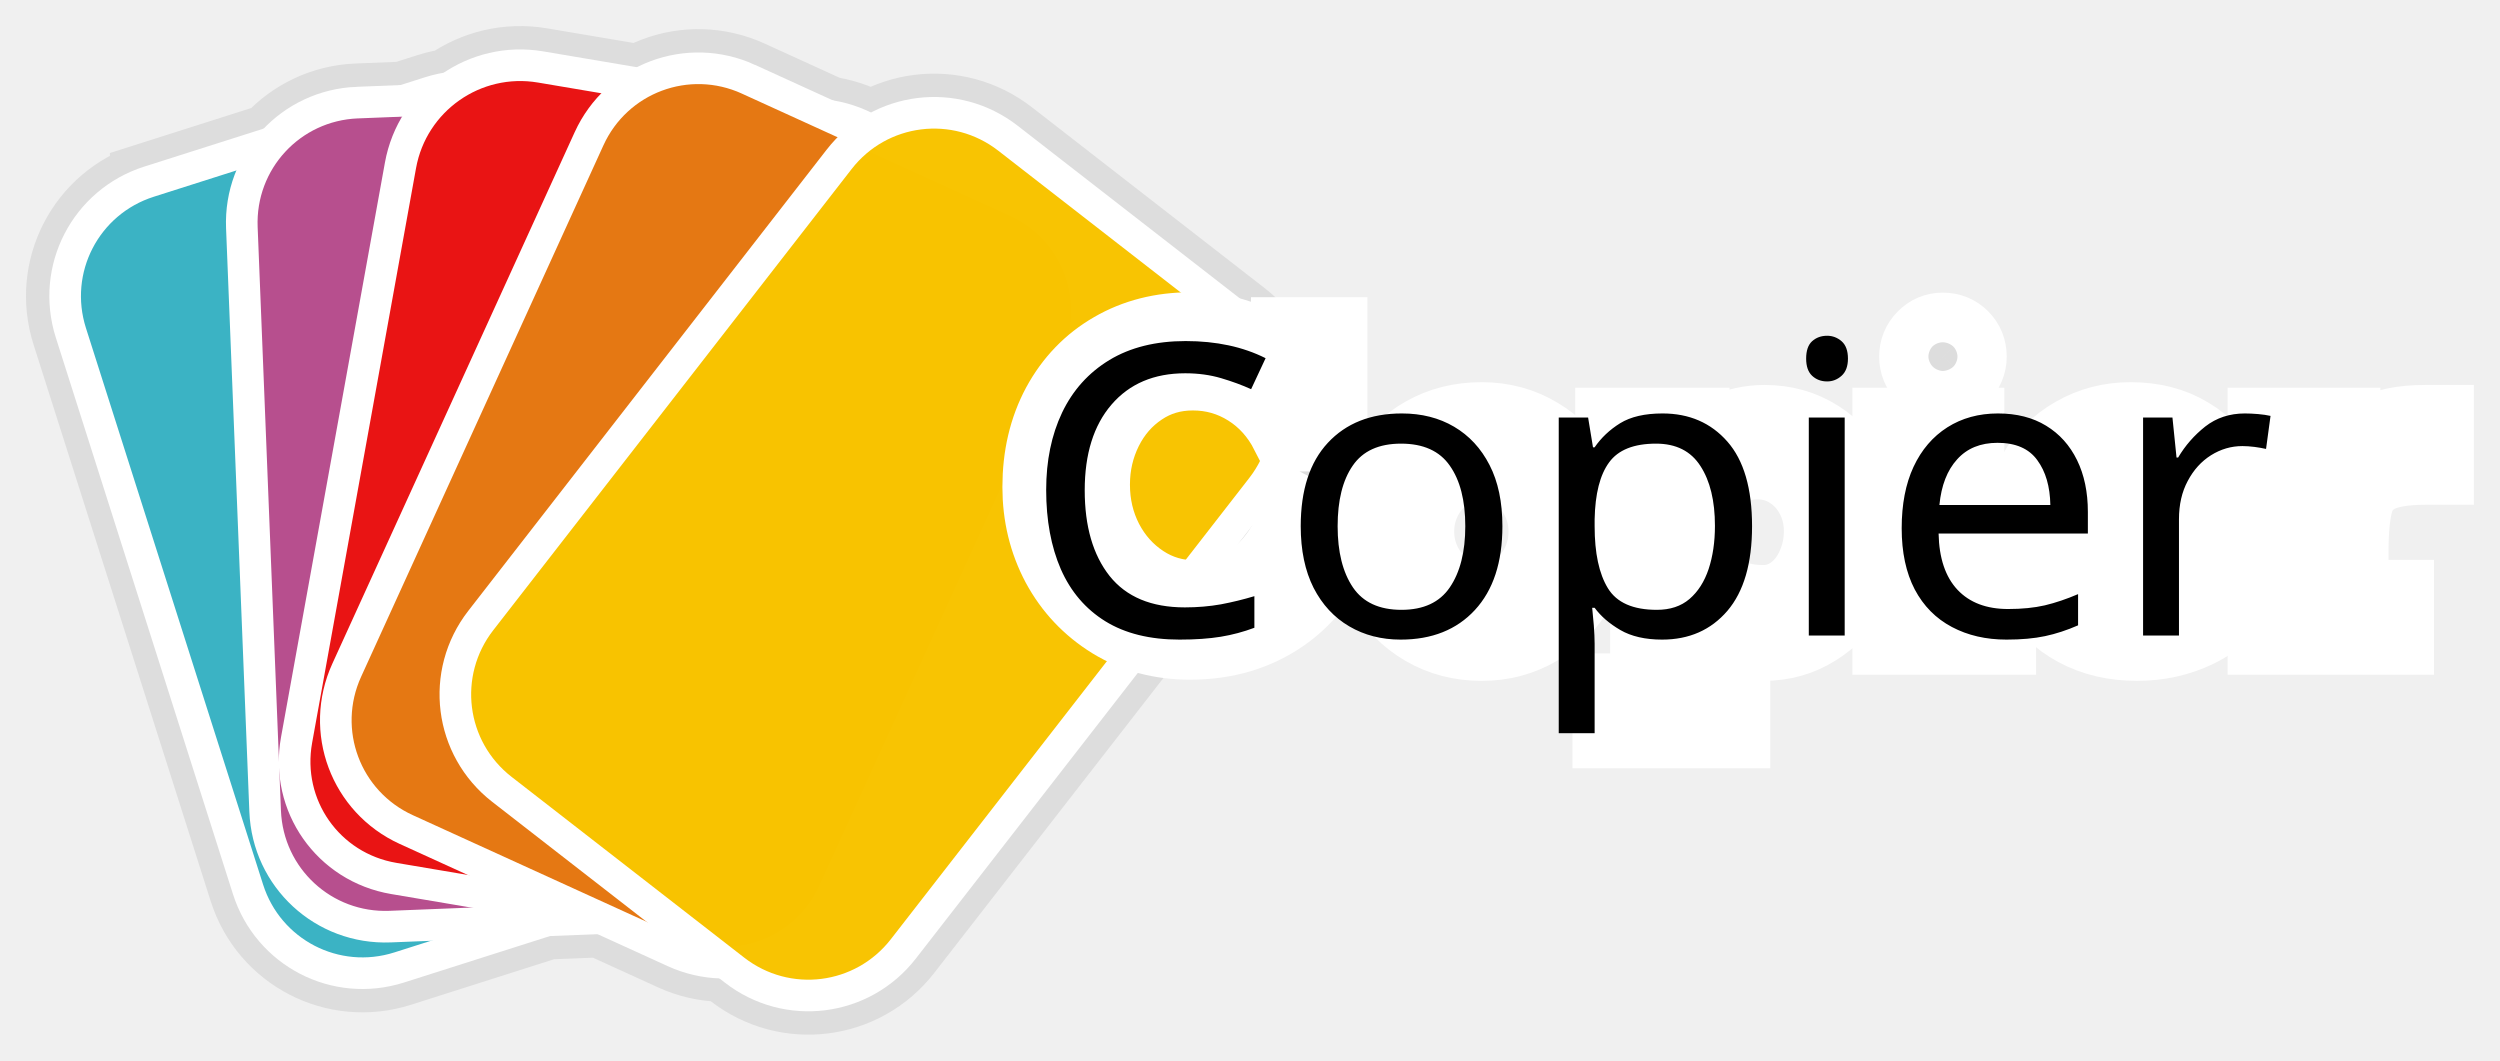
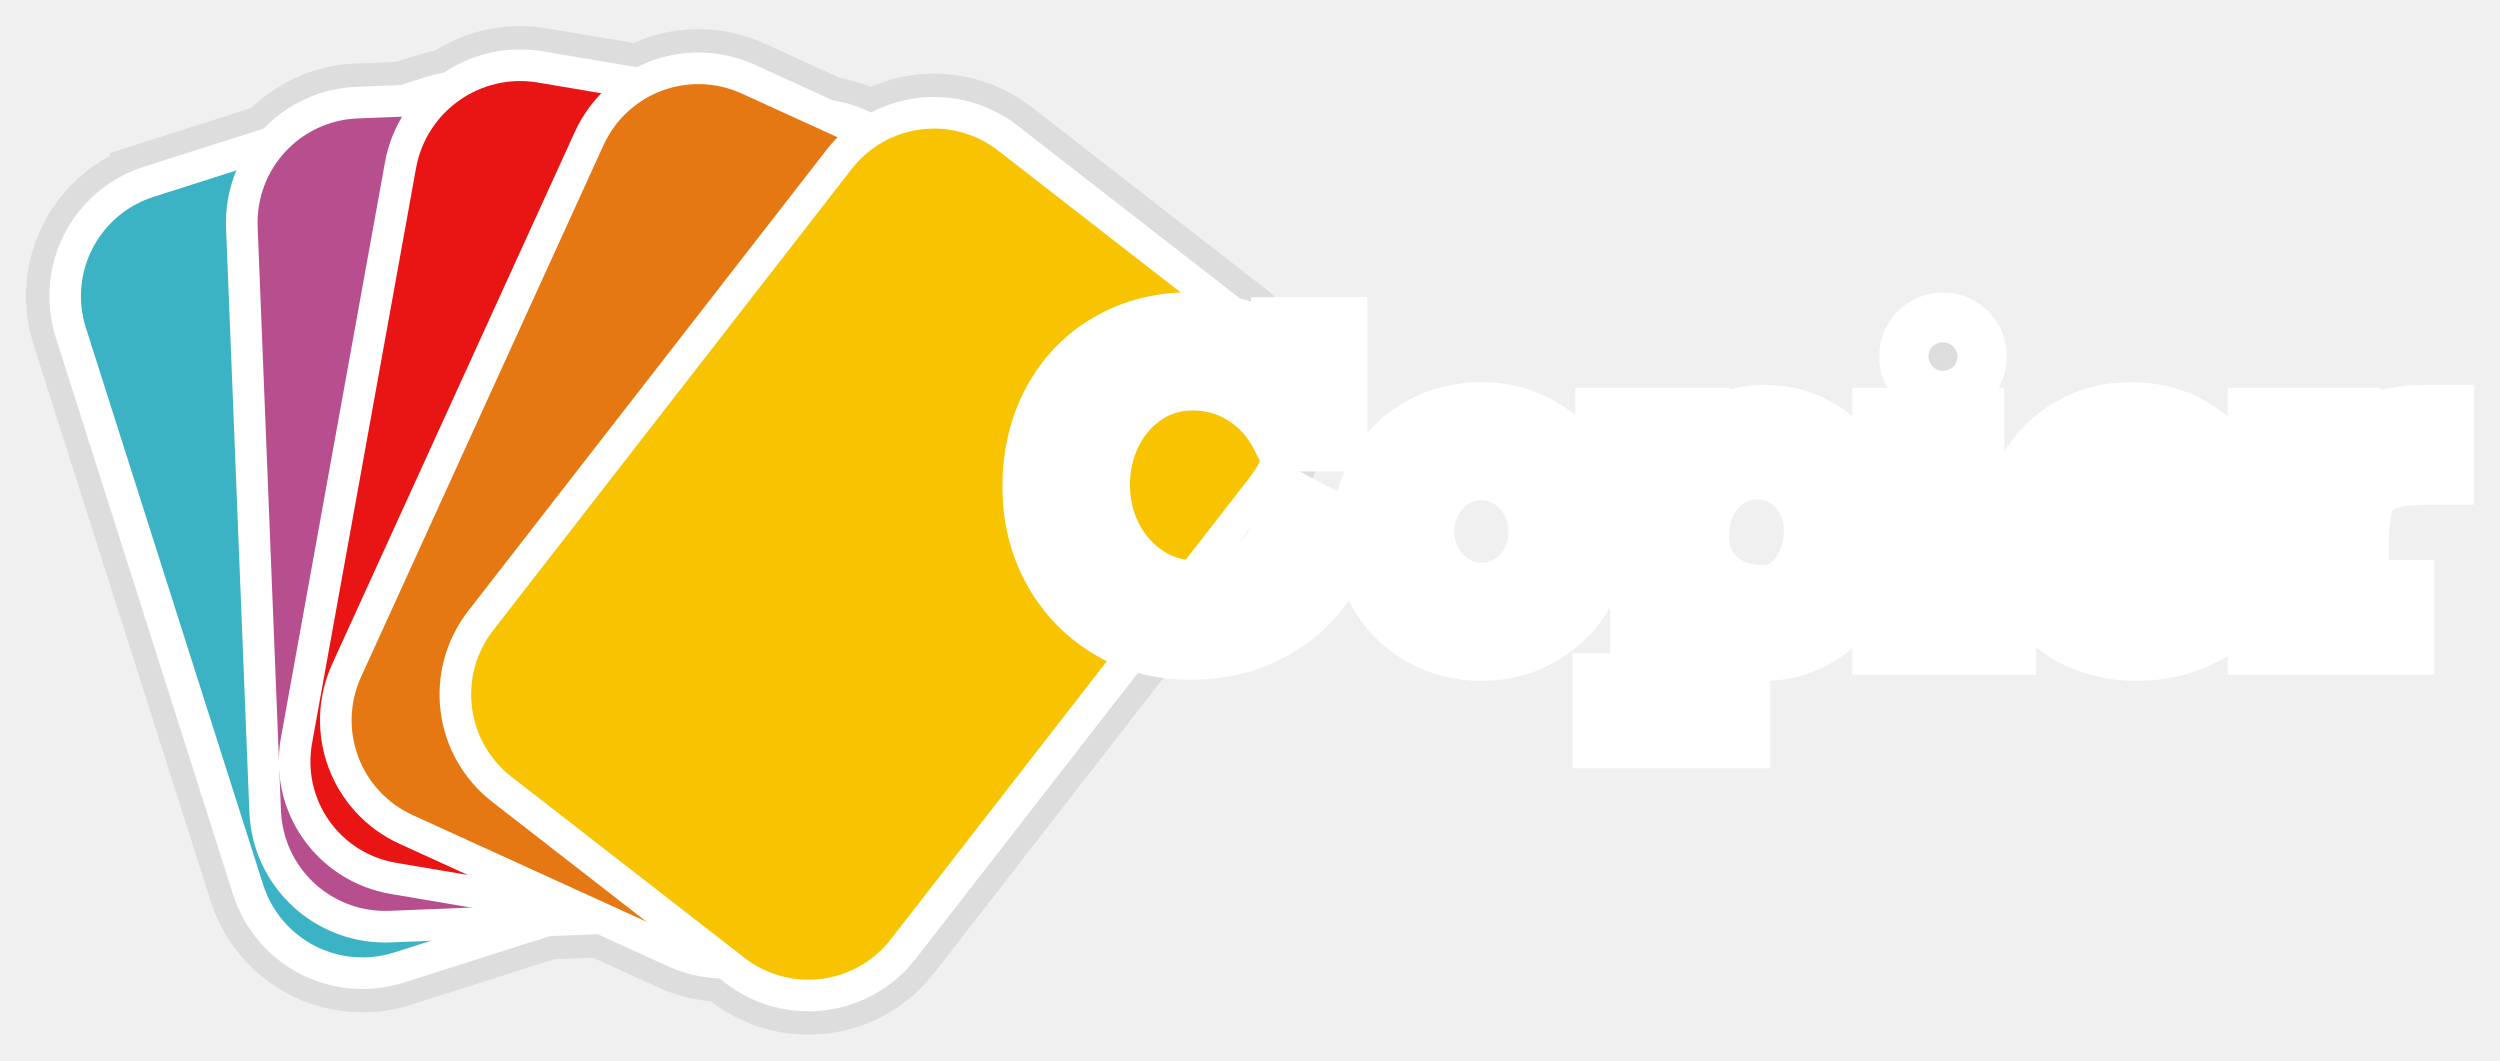
<svg xmlns="http://www.w3.org/2000/svg" viewBox="0 0 191.555 81.254" version="1.1" id="svg3773" width="191.555" height="81.254">
  <defs id="defs3777" />
  <g id="g4609" transform="translate(-46.01783,-64.60046)">
    <path id="path3789" style="fill:#dddddd;fill-opacity:1;stroke:#dddddd;stroke-width:6;stroke-miterlimit:4;stroke-dasharray:none;stroke-opacity:1" d="m 123.25,75.191 17.817,13.845 c 4.033,3.134 4.757,8.905 1.623,12.938 l -27.457,35.333 c -3.134,4.033 -8.905,4.757 -12.938,1.623 L 84.478,125.085 c -4.033,-3.134 -4.757,-8.905 -1.623,-12.938 L 110.312,76.814 c 3.134,-4.033 8.905,-4.757 12.938,-1.623 z m -19.884,-4.52 20.53,9.362 c 4.648,2.119 6.683,7.567 4.564,12.214 l -18.565,40.714 c -2.119,4.648 -7.567,6.683 -12.214,4.564 l -20.53,-9.362 c -4.648,-2.119 -6.683,-7.567 -4.564,-12.214 L 91.151,75.235 c 2.119,-4.648 7.567,-6.683 12.215,-4.564 z m -15.93,-0.941 22.248,3.761 c 5.036,0.851 8.359,5.584 7.451,10.61 l -7.962,44.033 c -0.909,5.026 -5.695,8.387 -10.732,7.536 L 76.193,131.909 c -5.036,-0.852 -8.359,-5.584 -7.451,-10.61 l 7.962,-44.033 c 0.909,-5.026 5.695,-8.387 10.732,-7.536 z m -14.042,2.732 22.546,-0.9 c 5.104,-0.204 9.377,3.741 9.581,8.845 l 1.785,44.711 c 0.204,5.104 -3.741,9.377 -8.845,9.581 l -22.546,0.9 c -5.104,0.204 -9.377,-3.741 -9.581,-8.845 L 64.549,82.043 c -0.204,-5.104 3.741,-9.377 8.845,-9.581 z m -15.956,6.057 21.501,-6.843 c 4.867,-1.549 10.033,1.122 11.582,5.989 l 13.571,42.639 c 1.549,4.867 -1.122,10.033 -5.989,11.582 l -21.501,6.843 c -4.867,1.549 -10.033,-1.122 -11.582,-5.989 L 51.449,90.102 c -1.549,-4.867 1.122,-10.033 5.989,-11.582 z" />
    <g id="g3771" transform="translate(-0.801806,-1.585199)">
      <path id="path3761" style="fill:#3bb3c4;fill-opacity:1;stroke:#ffffff;stroke-width:2.422;stroke-miterlimit:4;stroke-dasharray:none;stroke-opacity:1" d="m 58.241,80.105 21.501,-6.843 c 4.867,-1.549 10.033,1.122 11.582,5.989 l 13.571,42.639 c 1.549,4.867 -1.122,10.033 -5.989,11.582 l -21.501,6.843 c -4.867,1.549 -10.033,-1.122 -11.582,-5.989 L 52.251,91.687 C 50.702,86.82 53.373,81.654 58.241,80.105 Z" />
      <path id="path3763" style="fill:#b74f8e;fill-opacity:1;stroke:#ffffff;stroke-width:2.422;stroke-miterlimit:4;stroke-dasharray:none;stroke-opacity:1" d="m 74.196,74.048 22.546,-0.9 c 5.104,-0.204 9.377,3.741 9.581,8.845 l 1.785,44.711 c 0.204,5.104 -3.741,9.377 -8.845,9.581 l -22.546,0.9 c -5.104,0.204 -9.377,-3.741 -9.581,-8.845 L 65.351,83.628 c -0.204,-5.104 3.741,-9.377 8.845,-9.581 z" />
      <path id="path3765" style="fill:#e91414;fill-opacity:1;stroke:#ffffff;stroke-width:2.422;stroke-miterlimit:4;stroke-dasharray:none;stroke-opacity:1" d="m 88.238,71.316 22.248,3.761 c 5.036,0.851 8.359,5.584 7.451,10.61 l -7.962,44.033 c -0.909,5.026 -5.695,8.387 -10.732,7.536 l -22.248,-3.761 c -5.036,-0.852 -8.359,-5.584 -7.451,-10.61 l 7.962,-44.033 c 0.909,-5.026 5.695,-8.387 10.732,-7.536 z" />
      <path id="path3767" style="fill:#e57813;fill-opacity:1;stroke:#ffffff;stroke-width:2.422;stroke-miterlimit:4;stroke-dasharray:none;stroke-opacity:1" d="m 104.167,72.257 20.53,9.362 c 4.648,2.119 6.683,7.567 4.564,12.214 l -18.565,40.714 c -2.119,4.648 -7.567,6.683 -12.214,4.564 l -20.53,-9.362 c -4.648,-2.119 -6.683,-7.567 -4.564,-12.214 L 91.953,76.82 c 2.119,-4.648 7.567,-6.683 12.215,-4.564 z" />
      <path id="path3769" style="fill:#f8c301;fill-opacity:0.991;stroke:#ffffff;stroke-width:2.422;stroke-miterlimit:4;stroke-dasharray:none;stroke-opacity:1" d="m 124.052,76.776 17.817,13.845 c 4.033,3.134 4.757,8.905 1.623,12.938 l -27.457,35.333 c -3.134,4.033 -8.905,4.757 -12.938,1.623 L 85.28,126.67 c -4.033,-3.134 -4.757,-8.905 -1.623,-12.938 L 111.114,78.399 c 3.134,-4.033 8.905,-4.757 12.938,-1.623 z" />
    </g>
  </g>
  <g id="g4656" transform="translate(-22)">
    <g transform="translate(40)" id="text4617" style="font-style:normal;font-variant:normal;font-weight:normal;font-stretch:normal;font-size:31.156px;line-height:1.25;font-family:Rockwell;-inkscape-font-specification:'Rockwell, Normal';font-variant-ligatures:normal;font-variant-caps:normal;font-variant-numeric:normal;font-feature-settings:normal;text-align:start;letter-spacing:0px;word-spacing:0px;writing-mode:lr-tb;text-anchor:start;fill:#dddddd;fill-opacity:1;stroke:#ffffff;stroke-width:6;stroke-miterlimit:4;stroke-dasharray:none;stroke-opacity:1" aria-label="Copier">
      <path id="path4619" style="font-style:normal;font-variant:normal;font-weight:normal;font-stretch:normal;font-size:31.156px;font-family:Rockwell;-inkscape-font-specification:'Rockwell, Normal';font-variant-ligatures:normal;font-variant-caps:normal;font-variant-numeric:normal;font-feature-settings:normal;text-align:start;writing-mode:lr-tb;text-anchor:start;fill:#dddddd;fill-opacity:1;stroke:#ffffff;stroke-width:6;stroke-miterlimit:4;stroke-dasharray:none;stroke-opacity:1" d="m 80.853,28.297 v -2.525 h 2.921 v 7.348 h -2.982 q -1.126,-2.206 -3.088,-3.438 -1.962,-1.232 -4.305,-1.232 -2.267,0 -4.047,1.202 -1.78,1.187 -2.784,3.195 -0.989,1.993 -0.989,4.29 0,2.373 1.034,4.381 1.05,2.008 2.875,3.21 1.826,1.202 4.062,1.202 2.754,0 4.868,-1.673 2.115,-1.689 3.088,-4.777 l 2.921,1.552 q -1.187,3.834 -4.199,5.948 -2.997,2.099 -7.043,2.099 -3.332,0 -5.918,-1.582 -2.586,-1.597 -4.031,-4.275 -1.43,-2.693 -1.43,-5.903 0,-3.484 1.46,-6.207 1.476,-2.723 4.062,-4.214 2.586,-1.506 5.918,-1.506 2.236,0 4.123,0.745 1.886,0.745 3.484,2.16 z" />
      <path id="path4621" style="font-style:normal;font-variant:normal;font-weight:normal;font-stretch:normal;font-size:31.156px;font-family:Rockwell;-inkscape-font-specification:'Rockwell, Normal';font-variant-ligatures:normal;font-variant-caps:normal;font-variant-numeric:normal;font-feature-settings:normal;text-align:start;writing-mode:lr-tb;text-anchor:start;fill:#dddddd;fill-opacity:1;stroke:#ffffff;stroke-width:6;stroke-miterlimit:4;stroke-dasharray:none;stroke-opacity:1" d="m 103.916,40.726 q 0,2.328 -1.111,4.26 -1.111,1.932 -3.027,3.058 -1.917,1.126 -4.244,1.126 -2.404,0 -4.336,-1.126 -1.932,-1.126 -3.012,-3.058 -1.065,-1.932 -1.065,-4.26 0,-2.434 1.065,-4.351 1.08,-1.917 2.997,-2.997 1.917,-1.095 4.351,-1.095 2.358,0 4.275,1.156 1.917,1.141 3.012,3.073 1.095,1.932 1.095,4.214 z m -8.382,5.385 q 1.4,0 2.571,-0.73 1.171,-0.73 1.826,-1.962 0.654,-1.232 0.654,-2.693 0,-1.43 -0.654,-2.662 -0.654,-1.232 -1.826,-1.978 -1.171,-0.761 -2.601,-0.761 -1.4,0 -2.571,0.745 -1.171,0.73 -1.841,1.978 -0.669,1.247 -0.669,2.677 0,1.43 0.669,2.677 0.669,1.247 1.856,1.978 1.187,0.73 2.586,0.73 z" />
      <path id="path4623" style="font-style:normal;font-variant:normal;font-weight:normal;font-stretch:normal;font-size:31.156px;font-family:Rockwell;-inkscape-font-specification:'Rockwell, Normal';font-variant-ligatures:normal;font-variant-caps:normal;font-variant-numeric:normal;font-feature-settings:normal;text-align:start;writing-mode:lr-tb;text-anchor:start;fill:#dddddd;fill-opacity:1;stroke:#ffffff;stroke-width:6;stroke-miterlimit:4;stroke-dasharray:none;stroke-opacity:1" d="m 124.955,40.787 q 0,2.236 -1.034,4.184 -1.034,1.947 -2.83,3.073 -1.78,1.126 -3.955,1.126 -3.21,0 -5.614,-2.464 v 6.359 h 3.119 v 2.799 h -9.158 v -2.799 h 2.89 V 35.523 h -2.677 v -2.814 h 5.826 v 2.556 q 1.187,-1.4 2.617,-2.084 1.43,-0.685 3.058,-0.685 2.267,0 4.031,1.126 1.765,1.111 2.738,3.012 0.989,1.902 0.989,4.153 z m -7.865,5.507 q 1.308,0 2.358,-0.761 1.05,-0.761 1.643,-2.069 0.593,-1.308 0.593,-2.769 0,-1.476 -0.654,-2.708 -0.654,-1.247 -1.795,-1.978 -1.141,-0.745 -2.571,-0.745 -1.491,0 -2.677,0.791 -1.187,0.776 -1.841,2.069 -0.654,1.293 -0.654,2.845 0,2.495 1.567,3.91 1.582,1.415 4.031,1.415 z" />
      <path id="path4625" style="font-style:normal;font-variant:normal;font-weight:normal;font-stretch:normal;font-size:31.156px;font-family:Rockwell;-inkscape-font-specification:'Rockwell, Normal';font-variant-ligatures:normal;font-variant-caps:normal;font-variant-numeric:normal;font-feature-settings:normal;text-align:start;writing-mode:lr-tb;text-anchor:start;fill:#dddddd;fill-opacity:1;stroke:#ffffff;stroke-width:6;stroke-miterlimit:4;stroke-dasharray:none;stroke-opacity:1" d="m 132.759,27.324 q 0,0.776 -0.563,1.339 -0.563,0.563 -1.339,0.563 -0.776,0 -1.324,-0.563 -0.548,-0.563 -0.548,-1.339 0,-0.776 0.548,-1.339 0.548,-0.563 1.324,-0.563 0.806,0 1.354,0.548 0.548,0.548 0.548,1.354 z m 2.251,18.575 v 2.799 h -8.078 v -2.799 h 2.495 V 35.523 h -2.495 v -2.814 h 5.644 v 13.189 z" />
      <path id="path4627" style="font-style:normal;font-variant:normal;font-weight:normal;font-stretch:normal;font-size:31.156px;font-family:Rockwell;-inkscape-font-specification:'Rockwell, Normal';font-variant-ligatures:normal;font-variant-caps:normal;font-variant-numeric:normal;font-feature-settings:normal;text-align:start;writing-mode:lr-tb;text-anchor:start;fill:#dddddd;fill-opacity:1;stroke:#ffffff;stroke-width:6;stroke-miterlimit:4;stroke-dasharray:none;stroke-opacity:1" d="m 153.783,41.502 h -13.402 q 0.289,2.297 1.78,3.636 1.491,1.324 3.651,1.324 1.582,0 2.936,-0.654 1.354,-0.654 2.267,-2.008 l 2.769,1.247 q -1.308,2.039 -3.438,3.088 -2.115,1.034 -4.609,1.034 -2.586,0 -4.594,-1.08 -2.008,-1.08 -3.134,-3.012 -1.111,-1.932 -1.111,-4.351 0,-2.404 1.095,-4.336 1.111,-1.932 3.027,-3.012 1.917,-1.095 4.229,-1.095 2.525,0 4.396,1.126 1.886,1.111 2.966,3.195 1.08,2.069 1.171,4.899 z m -8.473,-6.602 q -1.78,0 -3.119,1.202 -1.339,1.187 -1.719,3.149 h 10.01 q -0.441,-1.962 -1.871,-3.149 -1.43,-1.202 -3.301,-1.202 z" />
      <path id="path4629" style="font-style:normal;font-variant:normal;font-weight:normal;font-stretch:normal;font-size:31.156px;font-family:Rockwell;-inkscape-font-specification:'Rockwell, Normal';font-variant-ligatures:normal;font-variant-caps:normal;font-variant-numeric:normal;font-feature-settings:normal;text-align:start;writing-mode:lr-tb;text-anchor:start;fill:#dddddd;fill-opacity:1;stroke:#ffffff;stroke-width:6;stroke-miterlimit:4;stroke-dasharray:none;stroke-opacity:1" d="m 162.013,42.278 v 3.621 h 3.484 v 2.799 h -9.812 v -2.799 h 3.21 V 35.523 h -3.21 v -2.814 h 5.705 v 3.621 q 0.958,-2.145 2.373,-2.982 1.43,-0.852 4.077,-0.852 h 0.715 v 3.179 h -0.685 q -2.556,0 -3.803,0.669 -1.247,0.669 -1.658,2.023 -0.396,1.354 -0.396,3.91 z" />
    </g>
    <text id="text4613" y="48.698" x="100.255" style="font-style:normal;font-variant:normal;font-weight:normal;font-stretch:normal;font-size:31.156px;line-height:1.25;font-family:Rockwell;-inkscape-font-specification:'Rockwell, Normal';font-variant-ligatures:normal;font-variant-caps:normal;font-variant-numeric:normal;font-feature-settings:normal;text-align:start;letter-spacing:0px;word-spacing:0px;writing-mode:lr-tb;text-anchor:start;fill:#000000;fill-opacity:1;stroke:none;stroke-width:0.779" xml:space="preserve">
-       <tspan style="font-style:normal;font-variant:normal;font-weight:normal;font-stretch:normal;font-size:31.156px;font-family:Rockwell;-inkscape-font-specification:'Rockwell, Normal';font-variant-ligatures:normal;font-variant-caps:normal;font-variant-numeric:normal;font-feature-settings:normal;text-align:start;writing-mode:lr-tb;text-anchor:start;stroke-width:0.779" y="48.698" x="100.255" id="tspan4611">Copier</tspan>
+       <tspan style="font-style:normal;font-variant:normal;font-weight:normal;font-stretch:normal;font-size:31.156px;font-family:Rockwell;-inkscape-font-specification:'Rockwell, Normal';font-variant-ligatures:normal;font-variant-caps:normal;font-variant-numeric:normal;font-feature-settings:normal;text-align:start;writing-mode:lr-tb;text-anchor:start;stroke-width:0.779" y="48.698" x="100.255" id="tspan4611">
+                 Copier
+             </tspan>
    </text>
  </g>
</svg>
